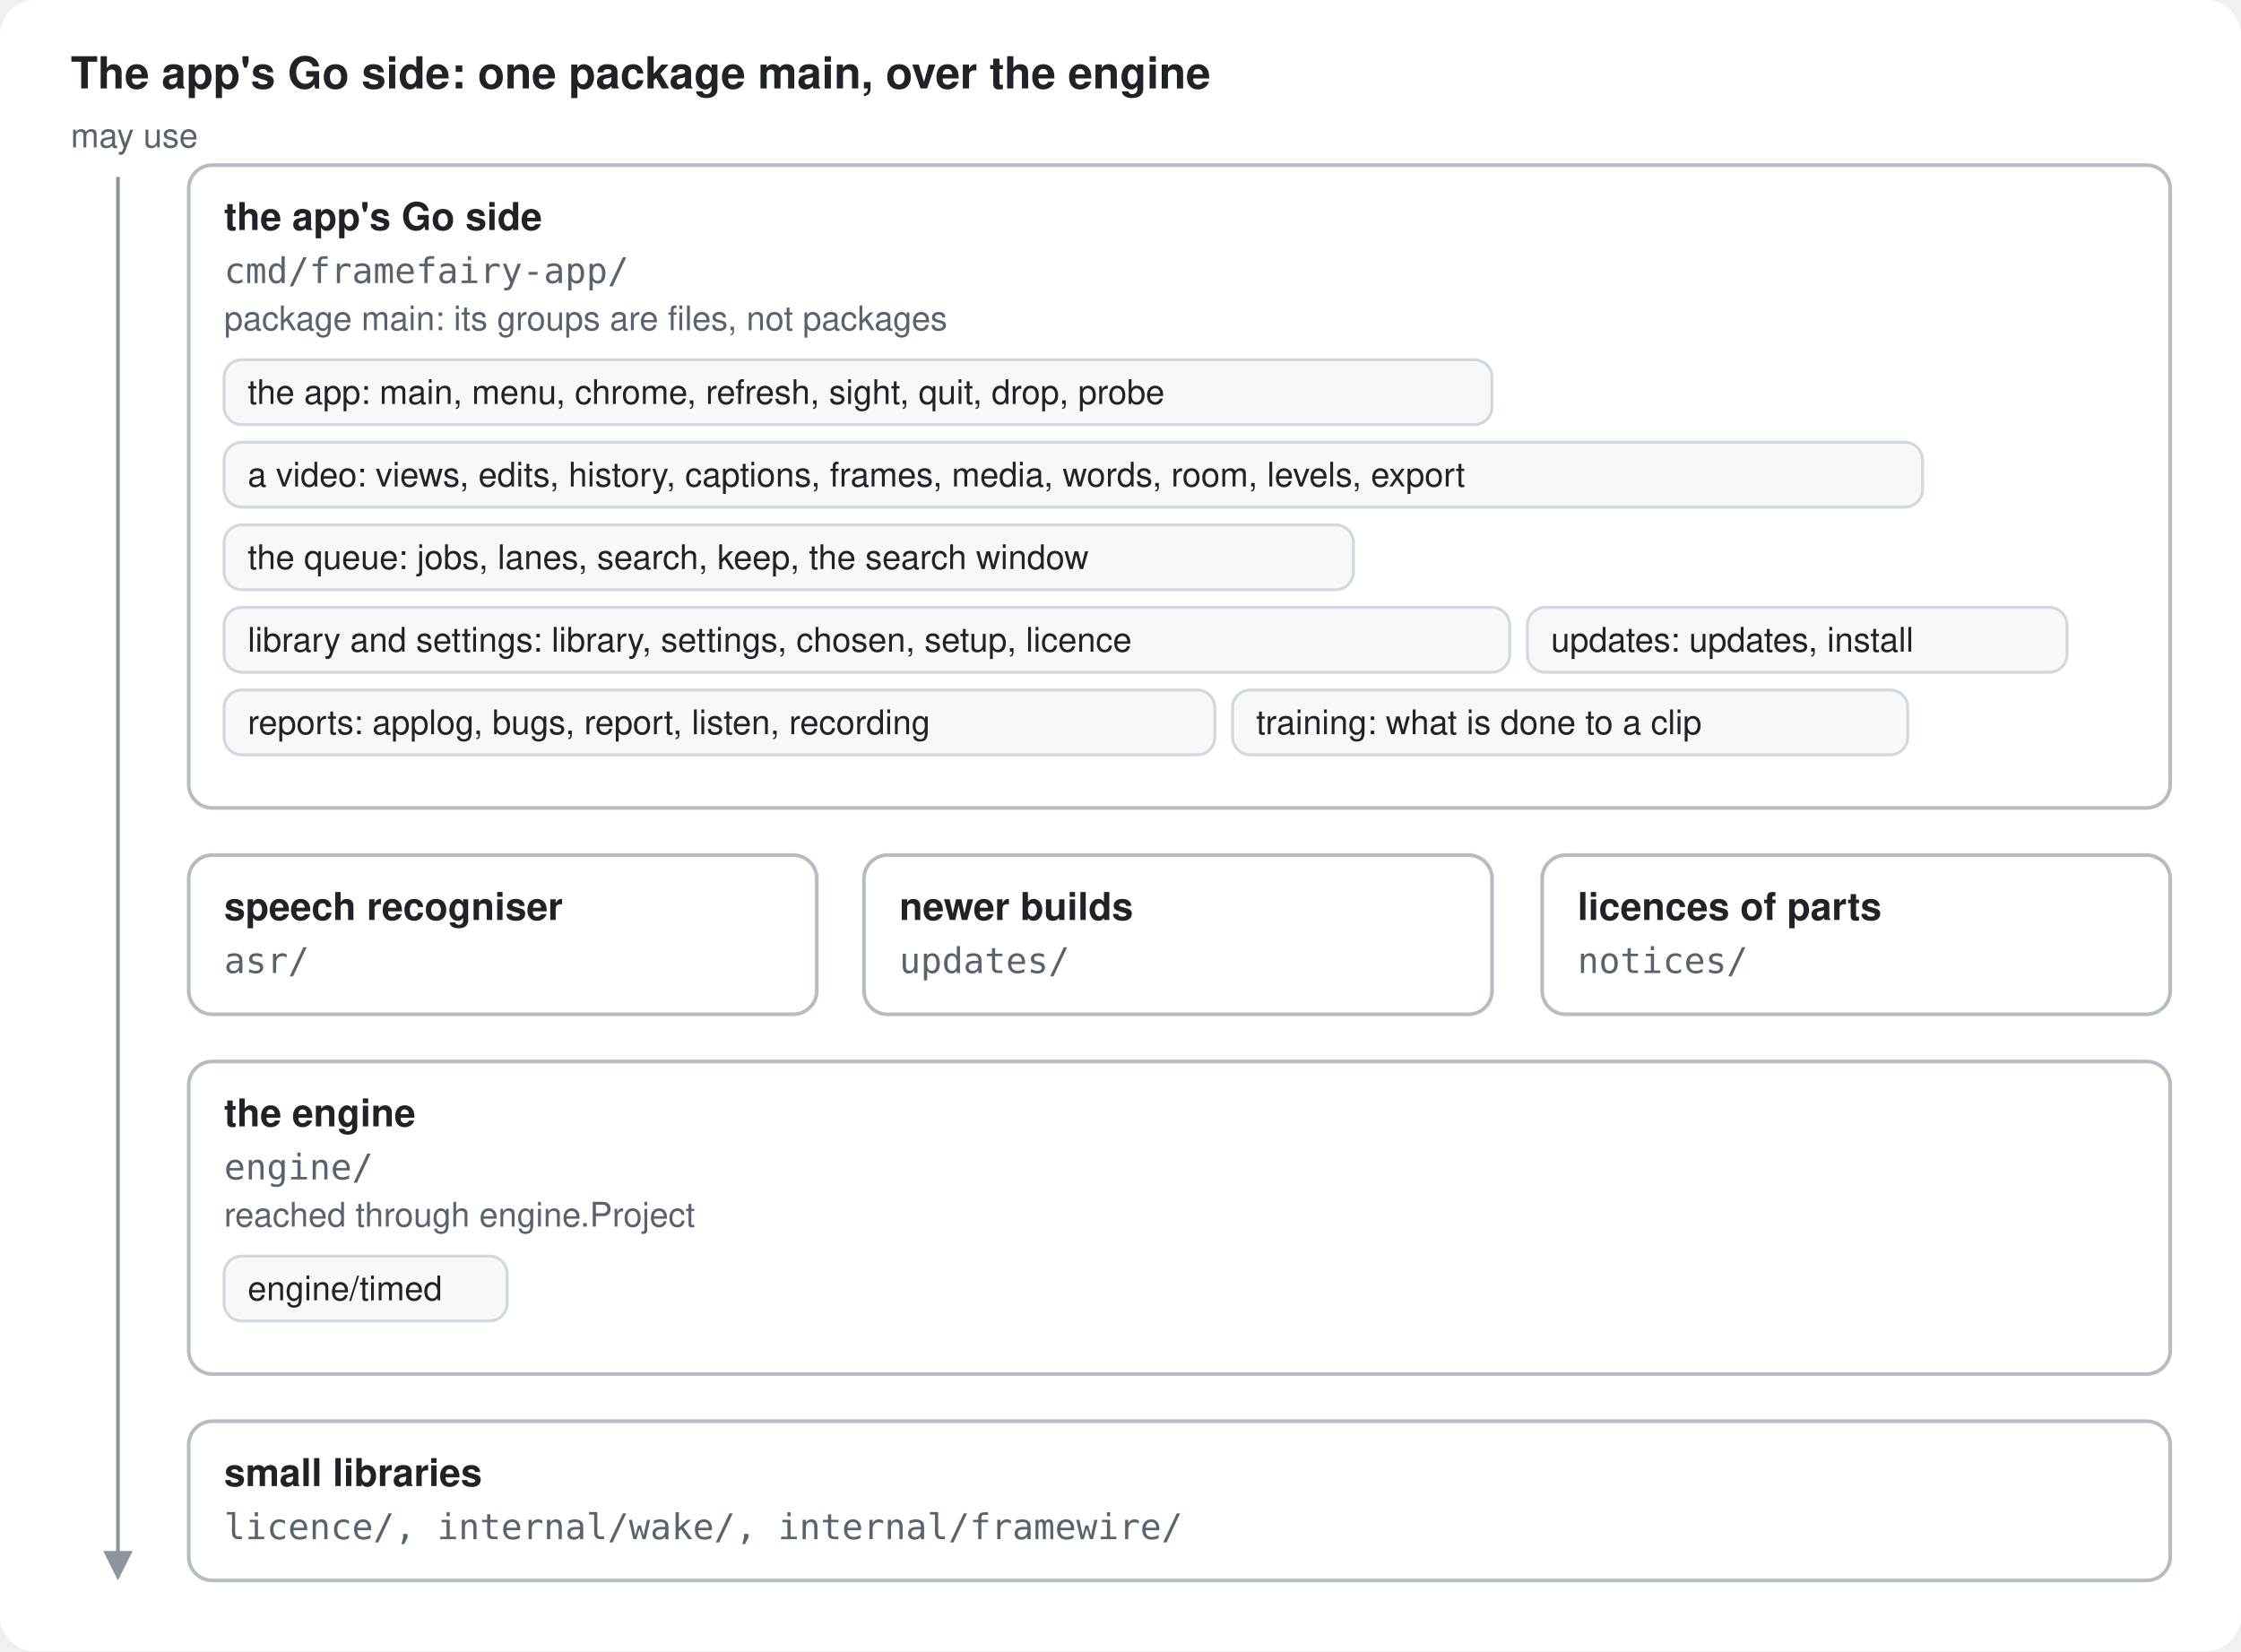
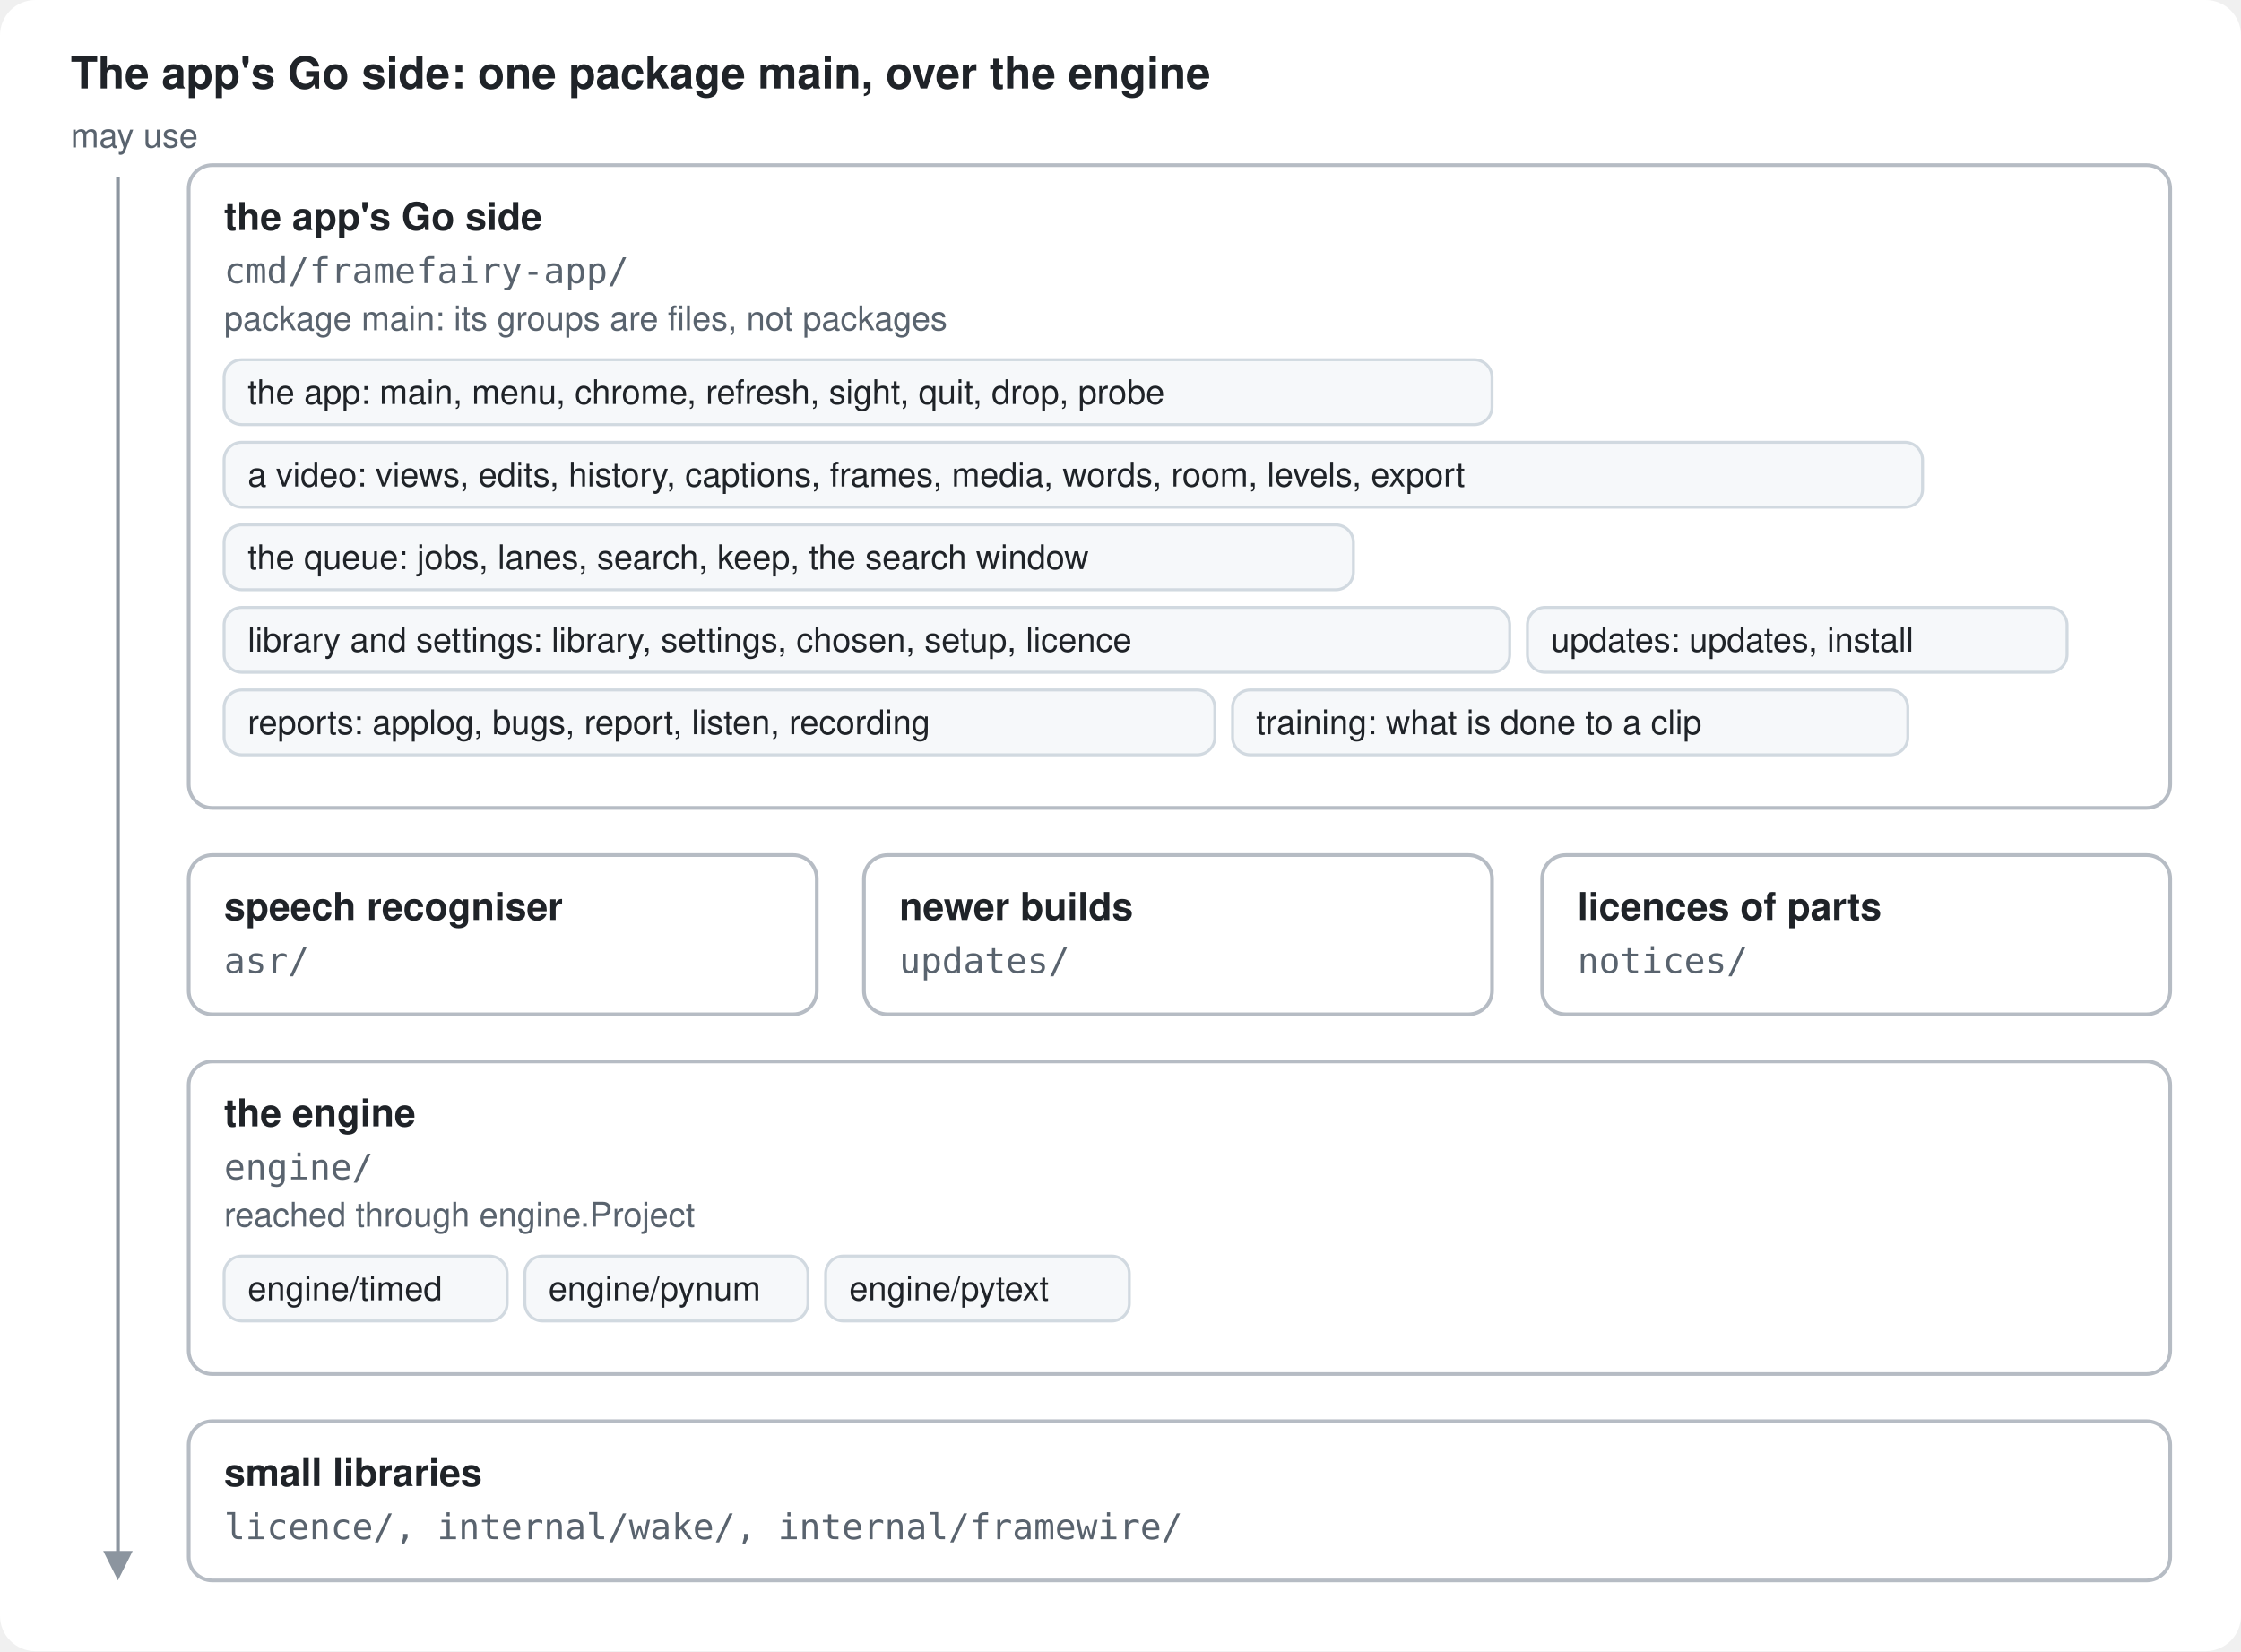
<svg xmlns="http://www.w3.org/2000/svg" viewBox="0 0 760 560" width="760" height="560" role="img" aria-label="The app's Go side: one package main, over the engine">
  <style>
.t{font:600 15px -apple-system,BlinkMacSystemFont,"Segoe UI",Helvetica,Arial,sans-serif;fill:#1f2328}
.n{font:600 13px -apple-system,BlinkMacSystemFont,"Segoe UI",Helvetica,Arial,sans-serif;fill:#1f2328}
.p{font:12px ui-monospace,SFMono-Regular,Menlo,Consolas,monospace;fill:#59636e}
.q{font:11.5px -apple-system,BlinkMacSystemFont,"Segoe UI",Helvetica,Arial,sans-serif;fill:#59636e}
.c{font:11.5px -apple-system,BlinkMacSystemFont,"Segoe UI",Helvetica,Arial,sans-serif;fill:#1f2328}
.bg{fill:#ffffff}
.box{fill:none;stroke:#b6bcc4;stroke-width:1.25}
.dash{fill:none;stroke:#b6bcc4;stroke-width:1.25;stroke-dasharray:4 4}
.tint{fill:#f1f3f5;stroke:#b6bcc4;stroke-width:1.25}
.chip{fill:#f6f8fa;stroke:#d1d9e0;stroke-width:1}
.ax{stroke:#8c959f;stroke-width:1.25;fill:none}
.ah{fill:#8c959f}
@media (prefers-color-scheme:dark){
.bg{fill:#0d1117}
.t,.n,.c{fill:#f0f6fc}.p,.q{fill:#9198a1}
.box,.dash{stroke:#5d6570}.tint{fill:#1c2128;stroke:#5d6570}
.chip{fill:#212830;stroke:#3d444d}.ax{stroke:#7d8590}.ah{fill:#7d8590}}
</style>
  <rect class="bg" width="760" height="560" rx="12" />
  <text class="t" x="24" y="30">The app's Go side: one package main, over the engine</text>
  <text class="q" x="24" y="50">may use</text>
  <path class="ax" d="M40 60V530" />
  <path class="ah" d="M35 526L40 536L45 526z" />
  <rect class="box" x="64" y="56" width="672" height="218" rx="8" />
  <text class="n" x="76" y="78">the app's Go side</text>
  <text class="p" x="76" y="96">cmd/framefairy-app/</text>
  <text class="q" x="76" y="112">package main: its groups are files, not packages</text>
  <rect class="chip" x="76" y="122" width="430" height="22" rx="6" />
  <text class="c" x="84" y="137">the app: main, menu, chrome, refresh, sight, quit, drop, probe</text>
  <rect class="chip" x="76" y="150" width="576" height="22" rx="6" />
  <text class="c" x="84" y="165">a video: views, edits, history, captions, frames, media, words, room, levels, export</text>
  <rect class="chip" x="76" y="178" width="383" height="22" rx="6" />
  <text class="c" x="84" y="193">the queue: jobs, lanes, search, keep, the search window</text>
  <rect class="chip" x="76" y="206" width="436" height="22" rx="6" />
  <text class="c" x="84" y="221">library and settings: library, settings, chosen, setup, licence</text>
  <rect class="chip" x="518" y="206" width="183" height="22" rx="6" />
  <text class="c" x="526" y="221">updates: updates, install</text>
  <rect class="chip" x="76" y="234" width="336" height="22" rx="6" />
  <text class="c" x="84" y="249">reports: applog, bugs, report, listen, recording</text>
  <rect class="chip" x="418" y="234" width="229" height="22" rx="6" />
  <text class="c" x="426" y="249">training: what is done to a clip</text>
  <rect class="box" x="64" y="290" width="213" height="54" rx="8" />
  <text class="n" x="76" y="312">speech recogniser</text>
  <text class="p" x="76" y="330">asr/</text>
  <rect class="box" x="293" y="290" width="213" height="54" rx="8" />
  <text class="n" x="305" y="312">newer builds</text>
  <text class="p" x="305" y="330">updates/</text>
  <rect class="box" x="523" y="290" width="213" height="54" rx="8" />
  <text class="n" x="535" y="312">licences of parts</text>
  <text class="p" x="535" y="330">notices/</text>
  <rect class="box" x="64" y="360" width="672" height="106" rx="8" />
  <text class="n" x="76" y="382">the engine</text>
  <text class="p" x="76" y="400">engine/</text>
  <text class="q" x="76" y="416">reached through engine.Project</text>
  <rect class="chip" x="76" y="426" width="96" height="22" rx="6" />
  <text class="c" x="84" y="441">engine/timed</text>
+   <rect class="chip" x="178" y="426" width="96" height="22" rx="6" />
+   <text class="c" x="186" y="441">engine/pynum</text>
+   <rect class="chip" x="280" y="426" width="103" height="22" rx="6" />
+   <text class="c" x="288" y="441">engine/pytext</text>
  <rect class="box" x="64" y="482" width="672" height="54" rx="8" />
  <text class="n" x="76" y="504">small libraries</text>
  <text class="p" x="76" y="522">licence/, internal/wake/, internal/framewire/</text>
</svg>
